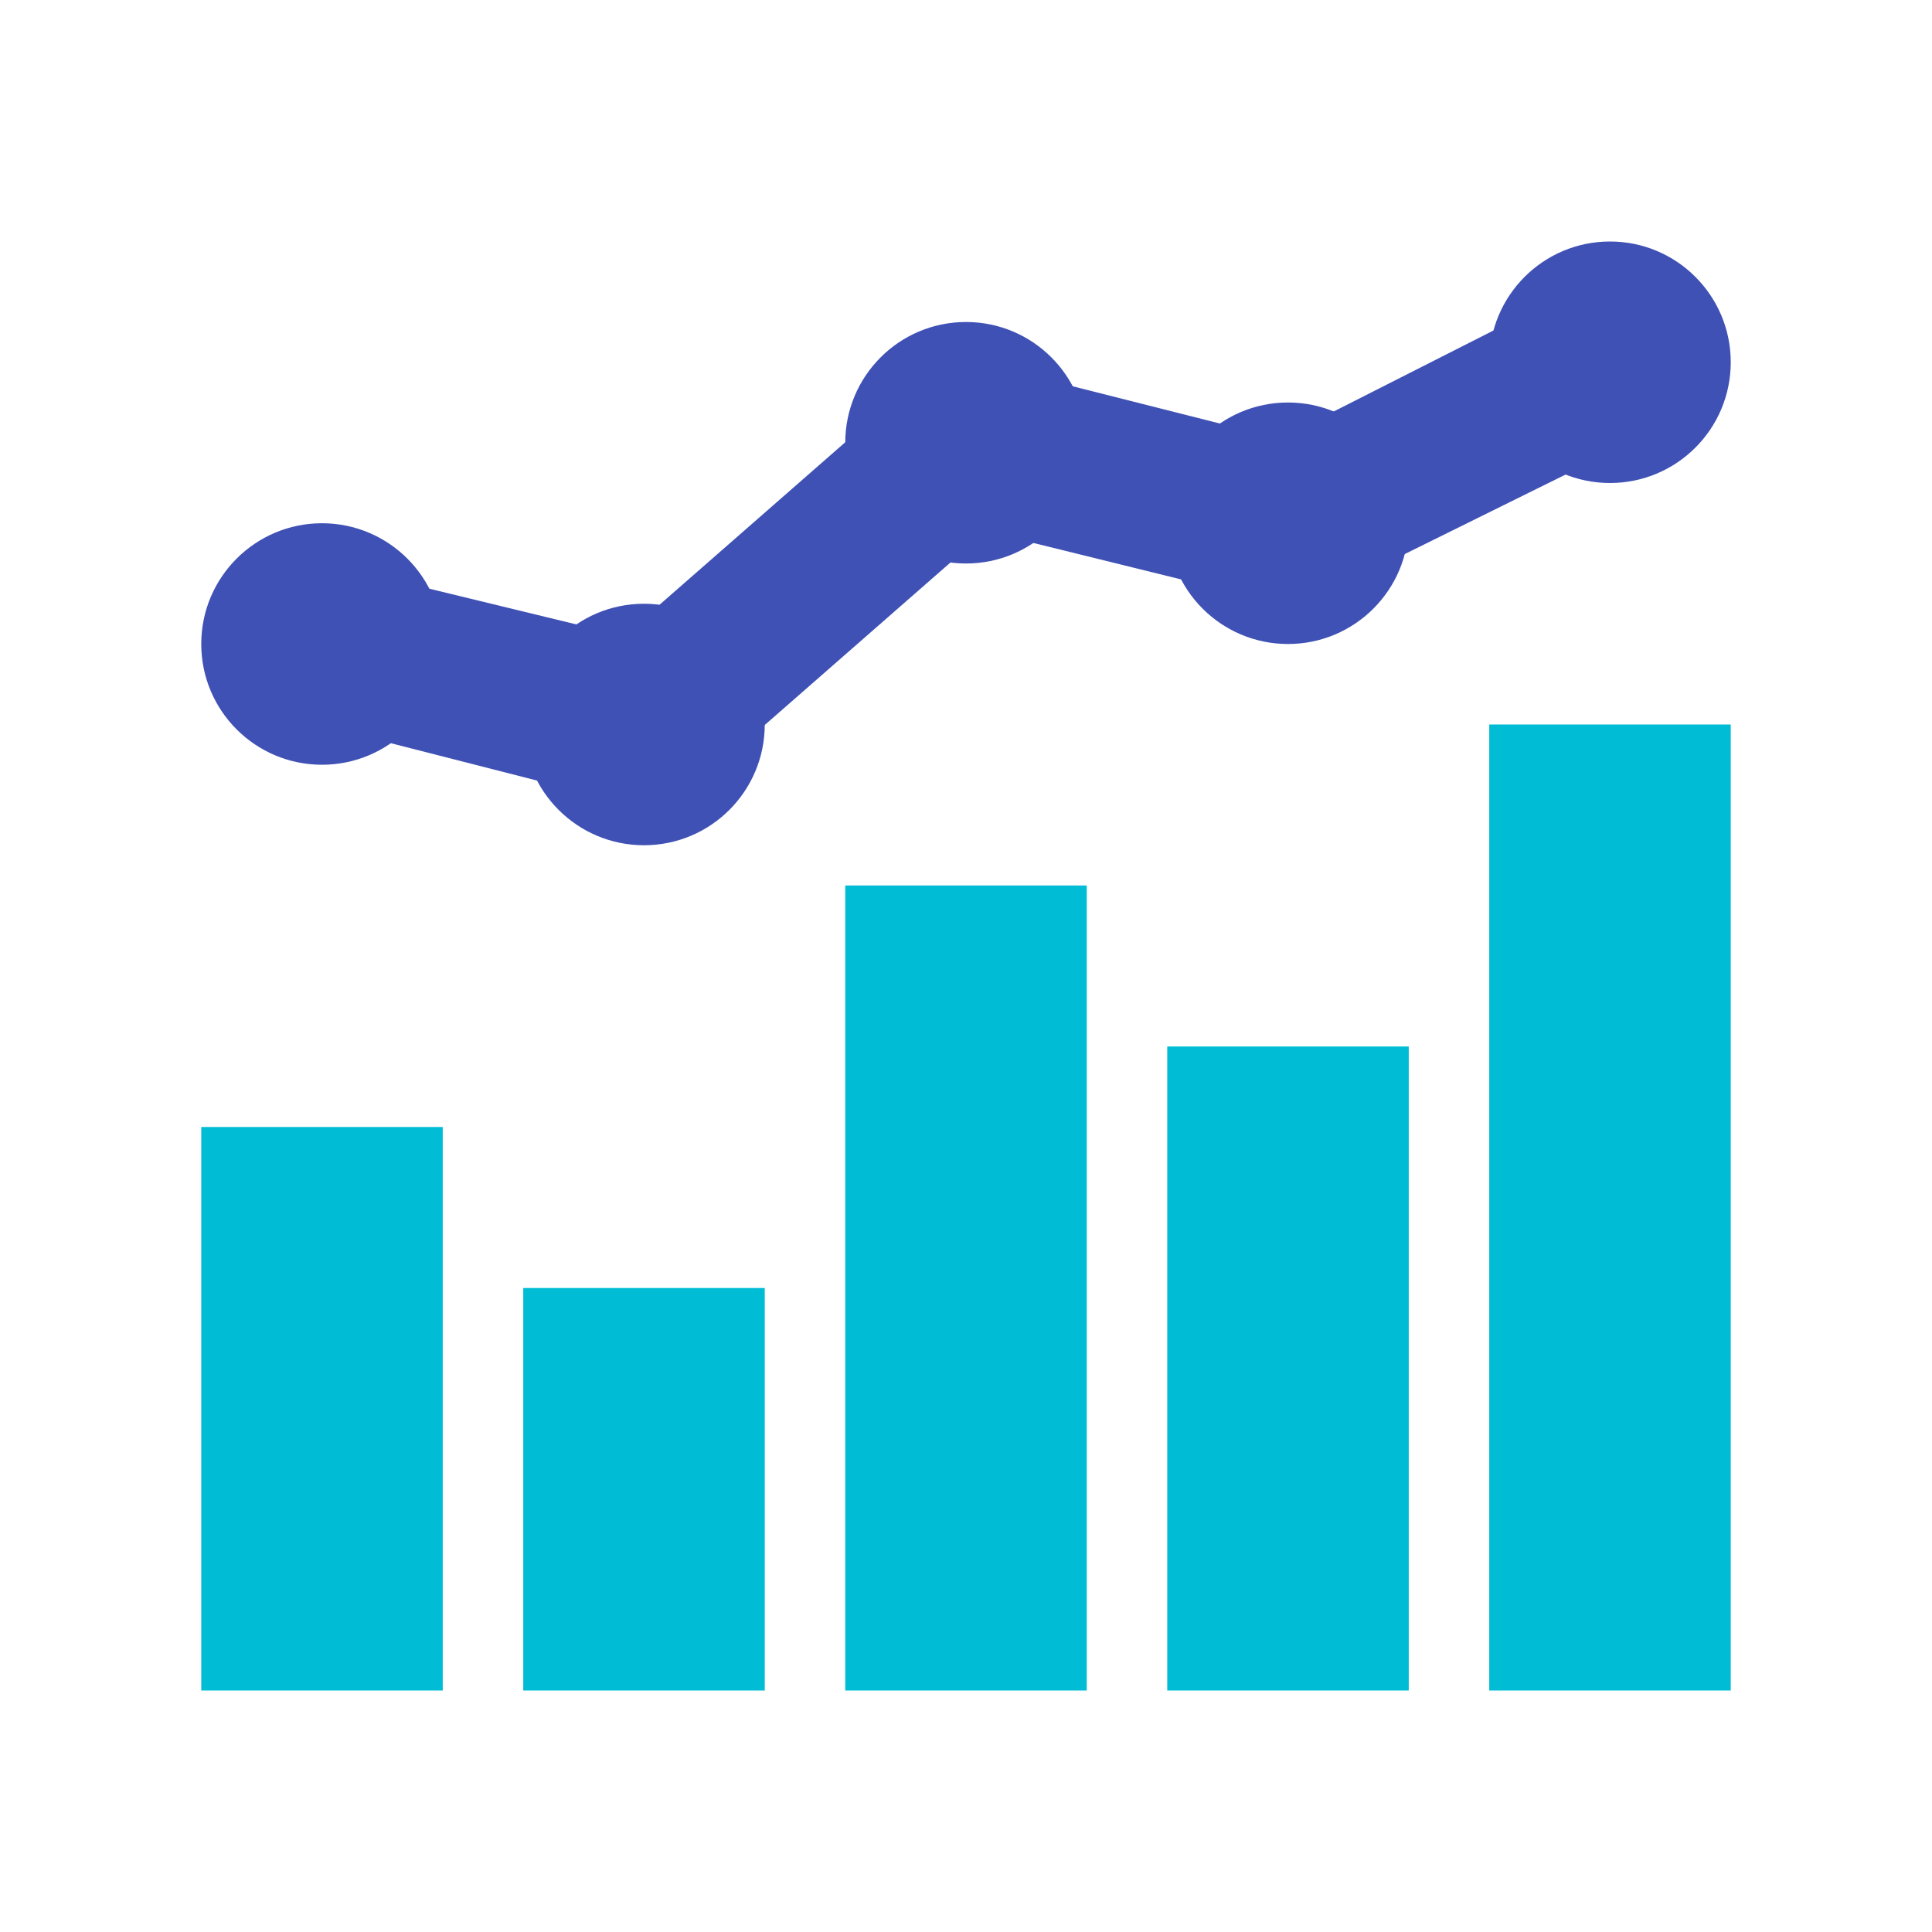
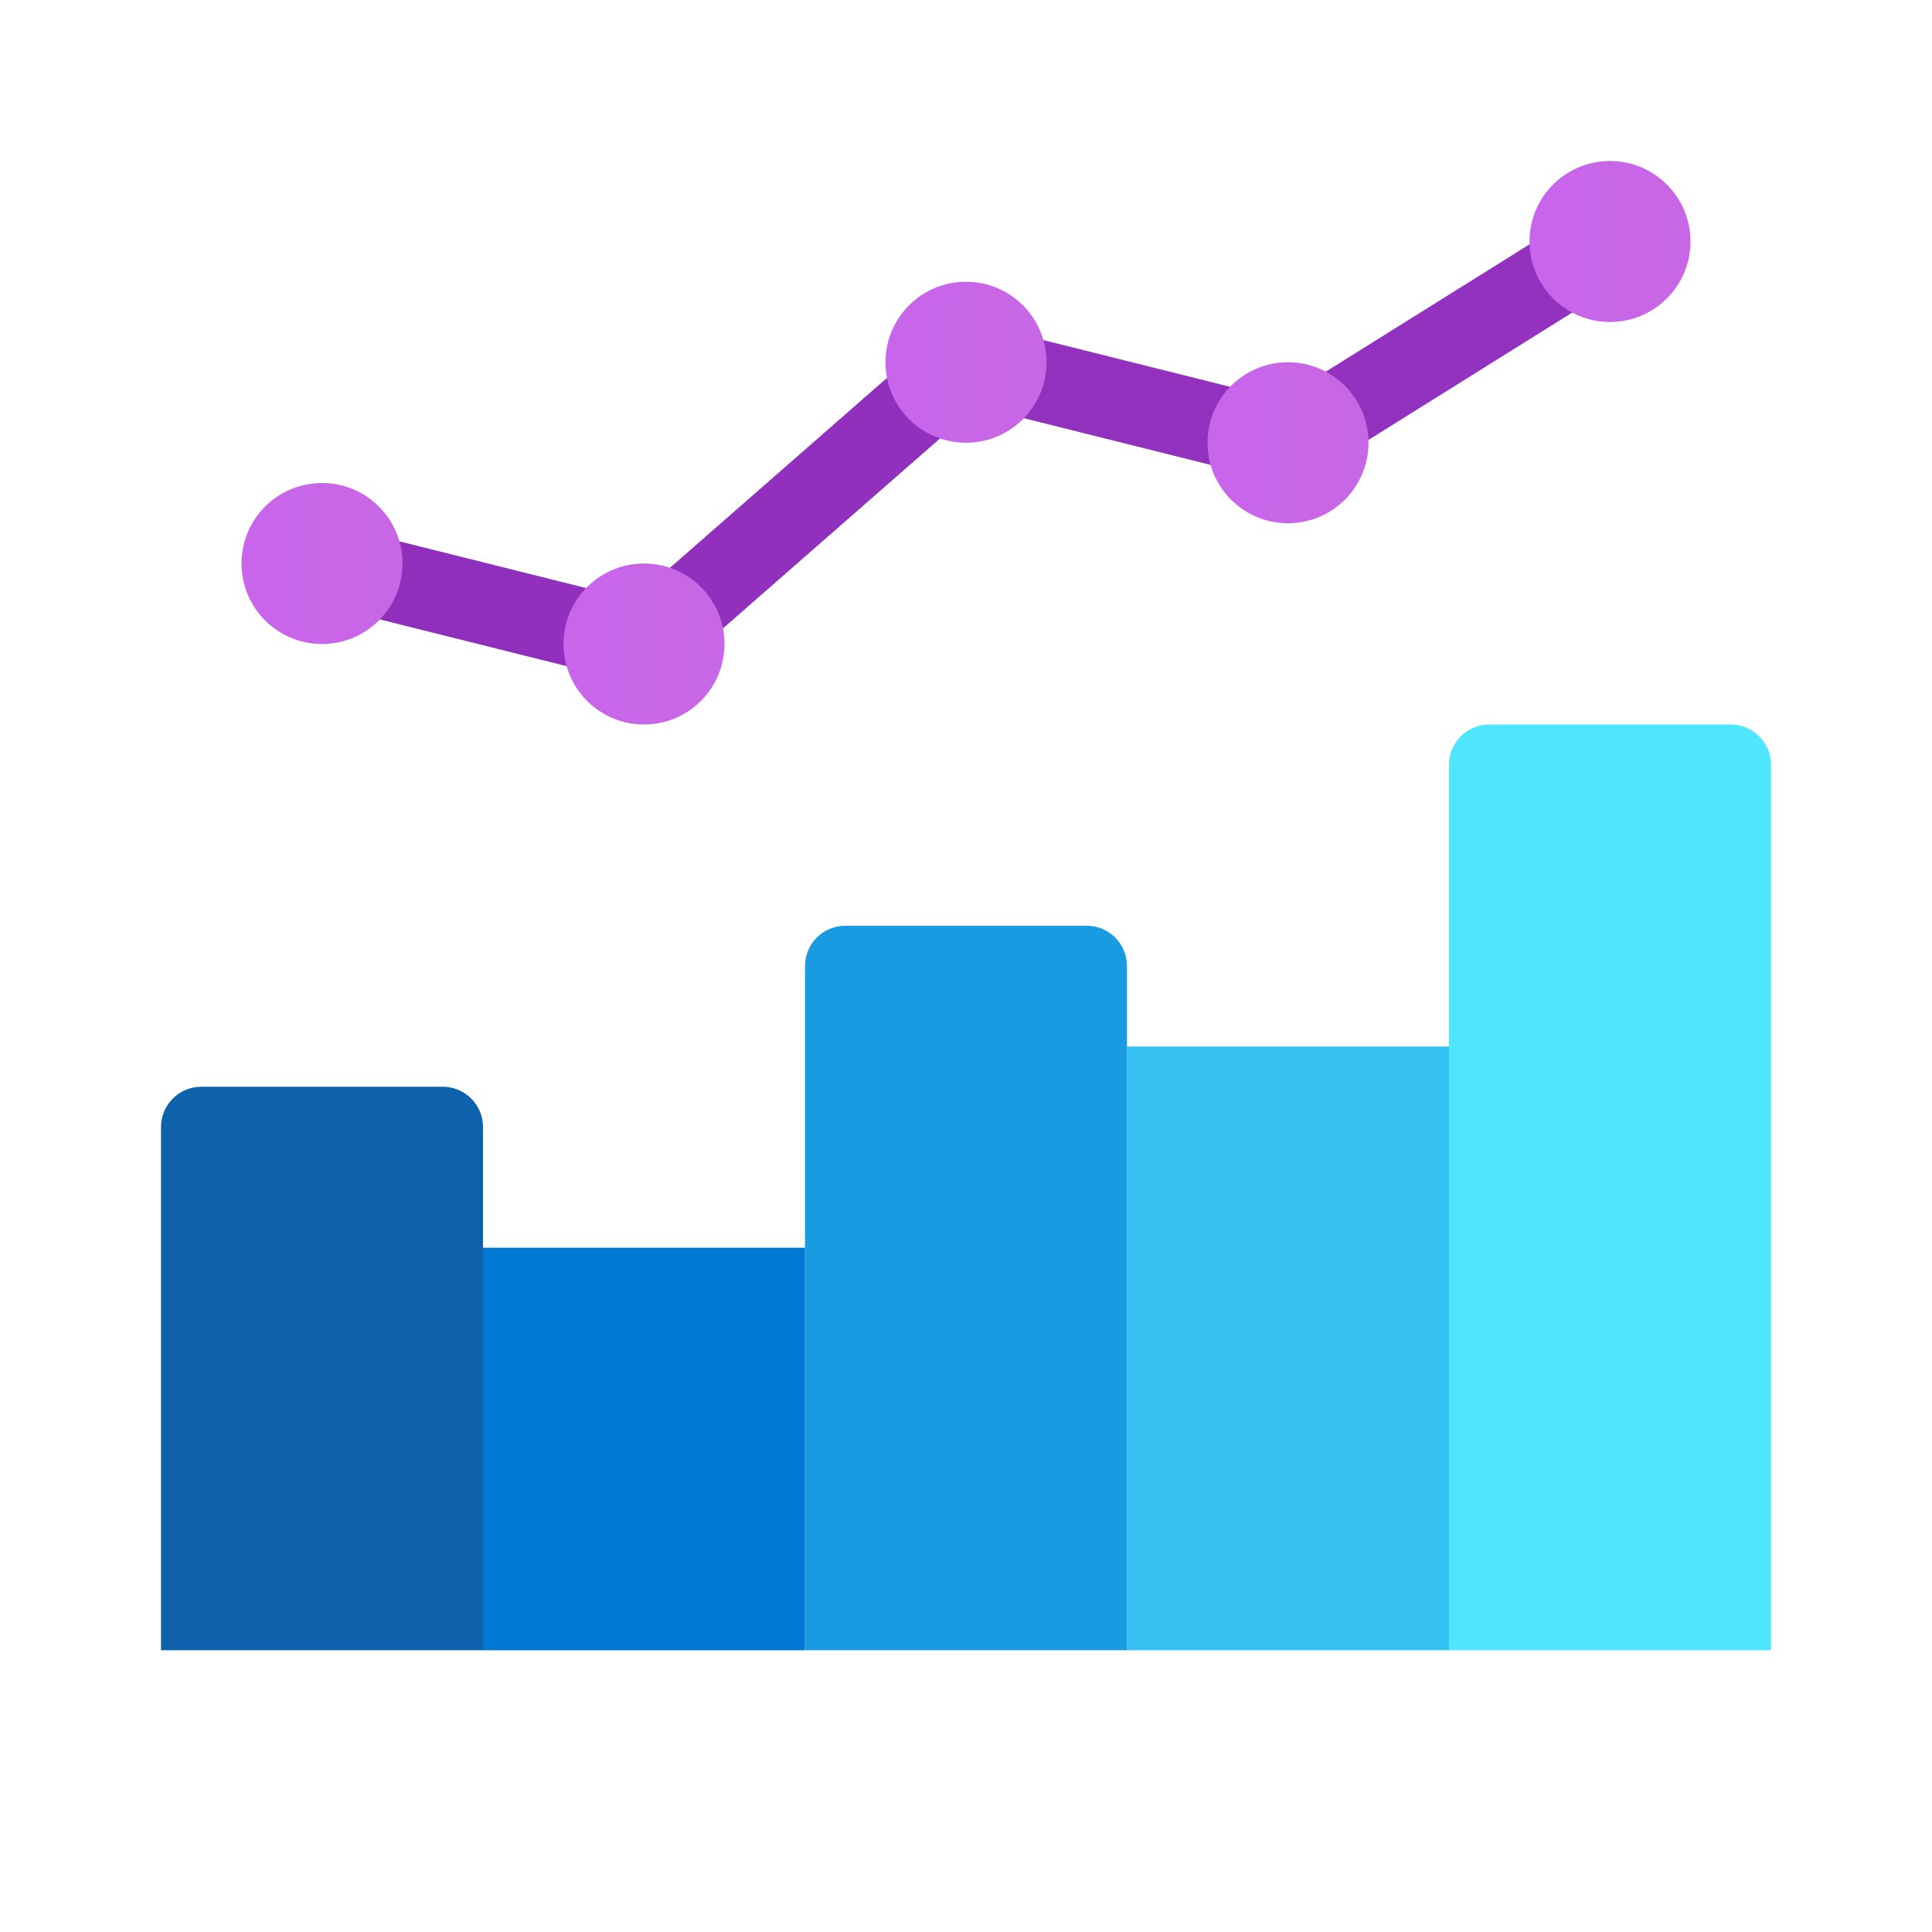
<svg xmlns="http://www.w3.org/2000/svg" viewBox="0 0 48 48" width="32" height="32">
-   <path fill="#00BCD4" d="M37 18H43V42H37zM29 26H35V42H29zM21 22H27V42H21zM13 32H19V42H13zM5 28H11V42H5z" />
-   <g>
-     <path fill="#3F51B5" d="M8 13A3 3 0 1 0 8 19 3 3 0 1 0 8 13zM16 15A3 3 0 1 0 16 21 3 3 0 1 0 16 15zM24 8A3 3 0 1 0 24 14 3 3 0 1 0 24 8zM32 10A3 3 0 1 0 32 16 3 3 0 1 0 32 10zM40 6A3 3 0 1 0 40 12 3 3 0 1 0 40 6z" />
-     <path fill="#3F51B5" d="M39.1 7.2L31.8 10.9 23.5 8.8 15.5 15.8 8.5 14.1 7.5 17.9 16.5 20.2 24.5 13.2 32.2 15.1 40.9 10.8z" />
-   </g>
+   <linearGradient id="VSmTMqV81igHcIY77oRNXa" x1="7.758" x2="40.53" y1="11.124" y2="11.124" gradientUnits="userSpaceOnUse">
+     <stop offset="0" stop-color="#912fbd" />
+     <stop offset="1" stop-color="#9332bf" />
+   </linearGradient>
+   <polygon fill="url(#VSmTMqV81igHcIY77oRNXa)" points="16.265,17.097 7.758,14.97 8.242,13.03 15.735,14.903 23.735,7.903 31.83,9.927 39.47,5.152 40.53,6.848 32.17,12.073 24.265,10.097" />
+   <path fill="#50e6ff" d="M44,19v22h-8V19c0-0.552,0.448-1,1-1h6C43.552,18,44,18.448,44,19z" />
+   <path fill="#35c1f1" d="M36,26v15h-8V26H36z" />
+   <path fill="#199be2" d="M28,24v17h-8V24c0-0.552,0.448-1,1-1h6C27.552,23,28,23.448,28,24z" />
+   <path fill="#0078d4" d="M20,31v10h-8V31H20z" />
+   <path fill="#0d62ab" d="M12,28v13H4V28c0-0.552,0.448-1,1-1h6C11.552,27,12,27.448,12,28z" />
+   <linearGradient id="VSmTMqV81igHcIY77oRNXb" x1="38" x2="42" y1="6" y2="6" gradientUnits="userSpaceOnUse">
+     <stop offset="0" stop-color="#c965eb" />
+     <stop offset="1" stop-color="#c767e5" />
+   </linearGradient>
+   <circle cx="40" cy="6" r="2" fill="url(#VSmTMqV81igHcIY77oRNXb)" />
+   <linearGradient id="VSmTMqV81igHcIY77oRNXc" x1="30" x2="34" y1="11" y2="11" gradientUnits="userSpaceOnUse">
+     <stop offset="0" stop-color="#c965eb" />
+     <stop offset="1" stop-color="#c767e5" />
+   </linearGradient>
+   <circle cx="32" cy="11" r="2" fill="url(#VSmTMqV81igHcIY77oRNXc)" />
+   <linearGradient id="VSmTMqV81igHcIY77oRNXd" x1="22" x2="26" y1="9" y2="9" gradientUnits="userSpaceOnUse">
+     <stop offset="0" stop-color="#c965eb" />
+     <stop offset="1" stop-color="#c767e5" />
+   </linearGradient>
+   <circle cx="24" cy="9" r="2" fill="url(#VSmTMqV81igHcIY77oRNXd)" />
+   <linearGradient id="VSmTMqV81igHcIY77oRNXe" x1="14" x2="18" y1="16" y2="16" gradientUnits="userSpaceOnUse">
+     <stop offset="0" stop-color="#c965eb" />
+     <stop offset="1" stop-color="#c767e5" />
+   </linearGradient>
+   <circle cx="16" cy="16" r="2" fill="url(#VSmTMqV81igHcIY77oRNXe)" />
+   <linearGradient id="VSmTMqV81igHcIY77oRNXf" x1="6" x2="10" y1="14" y2="14" gradientUnits="userSpaceOnUse">
+     <stop offset="0" stop-color="#c965eb" />
+     <stop offset="1" stop-color="#c767e5" />
+   </linearGradient>
+   <circle cx="8" cy="14" r="2" fill="url(#VSmTMqV81igHcIY77oRNXf)" />
</svg>
